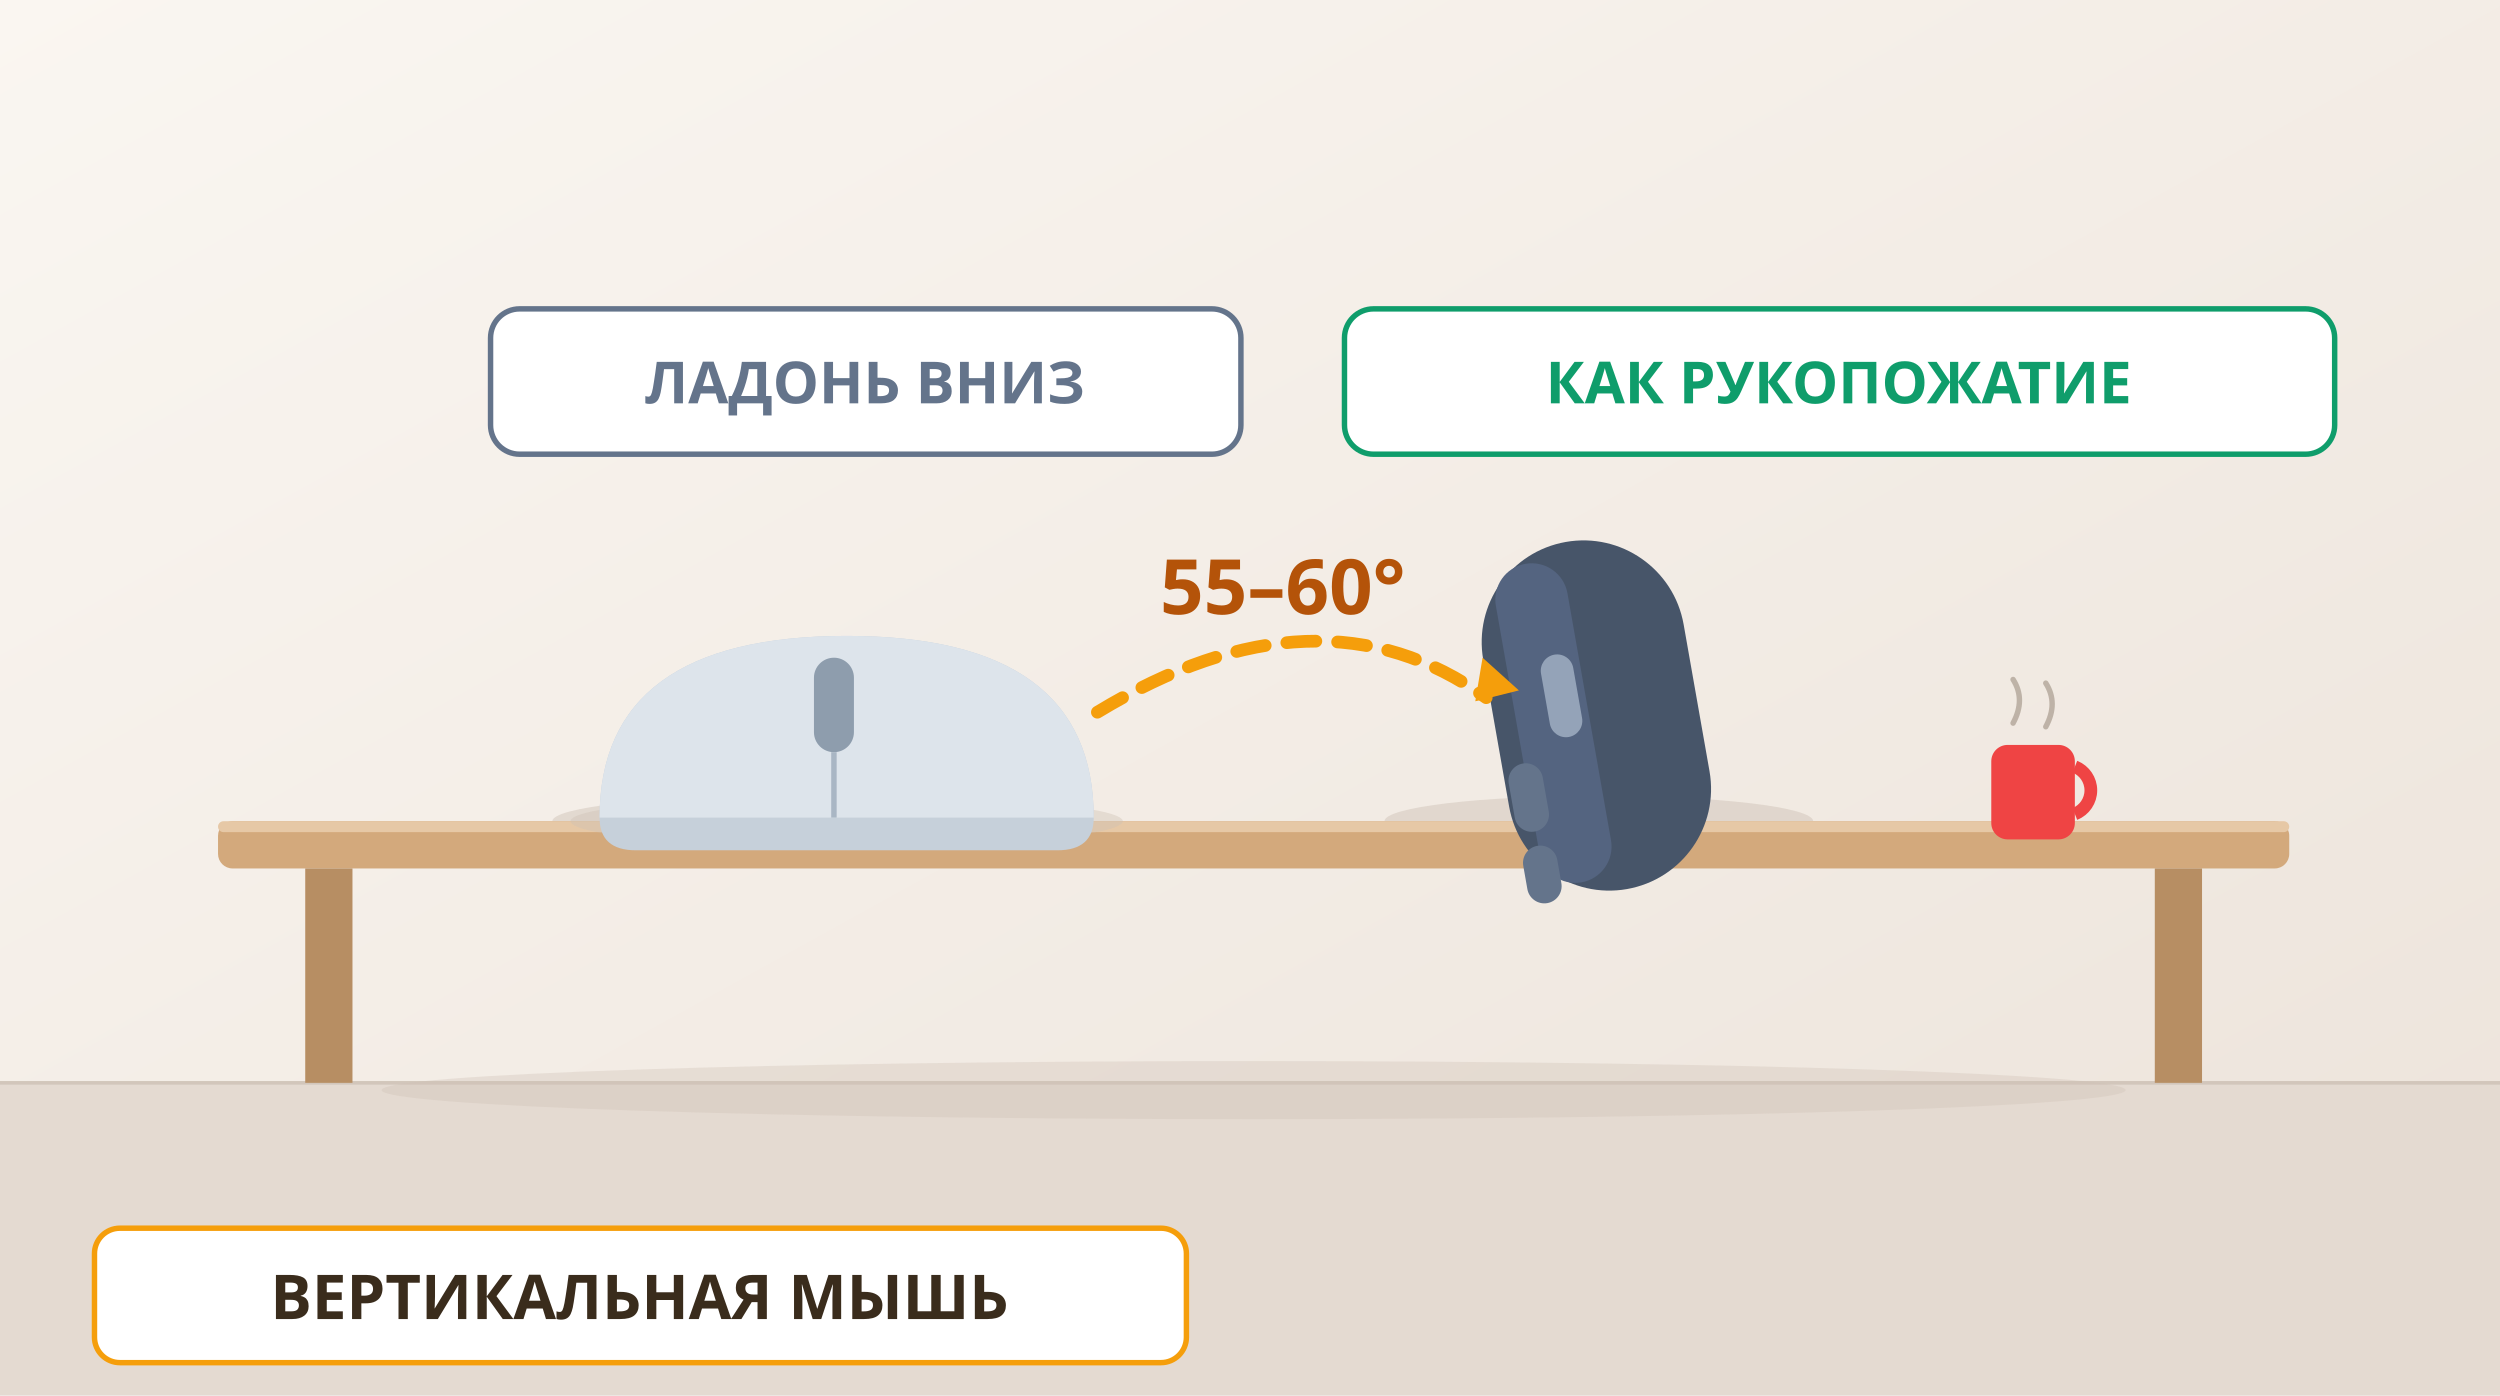
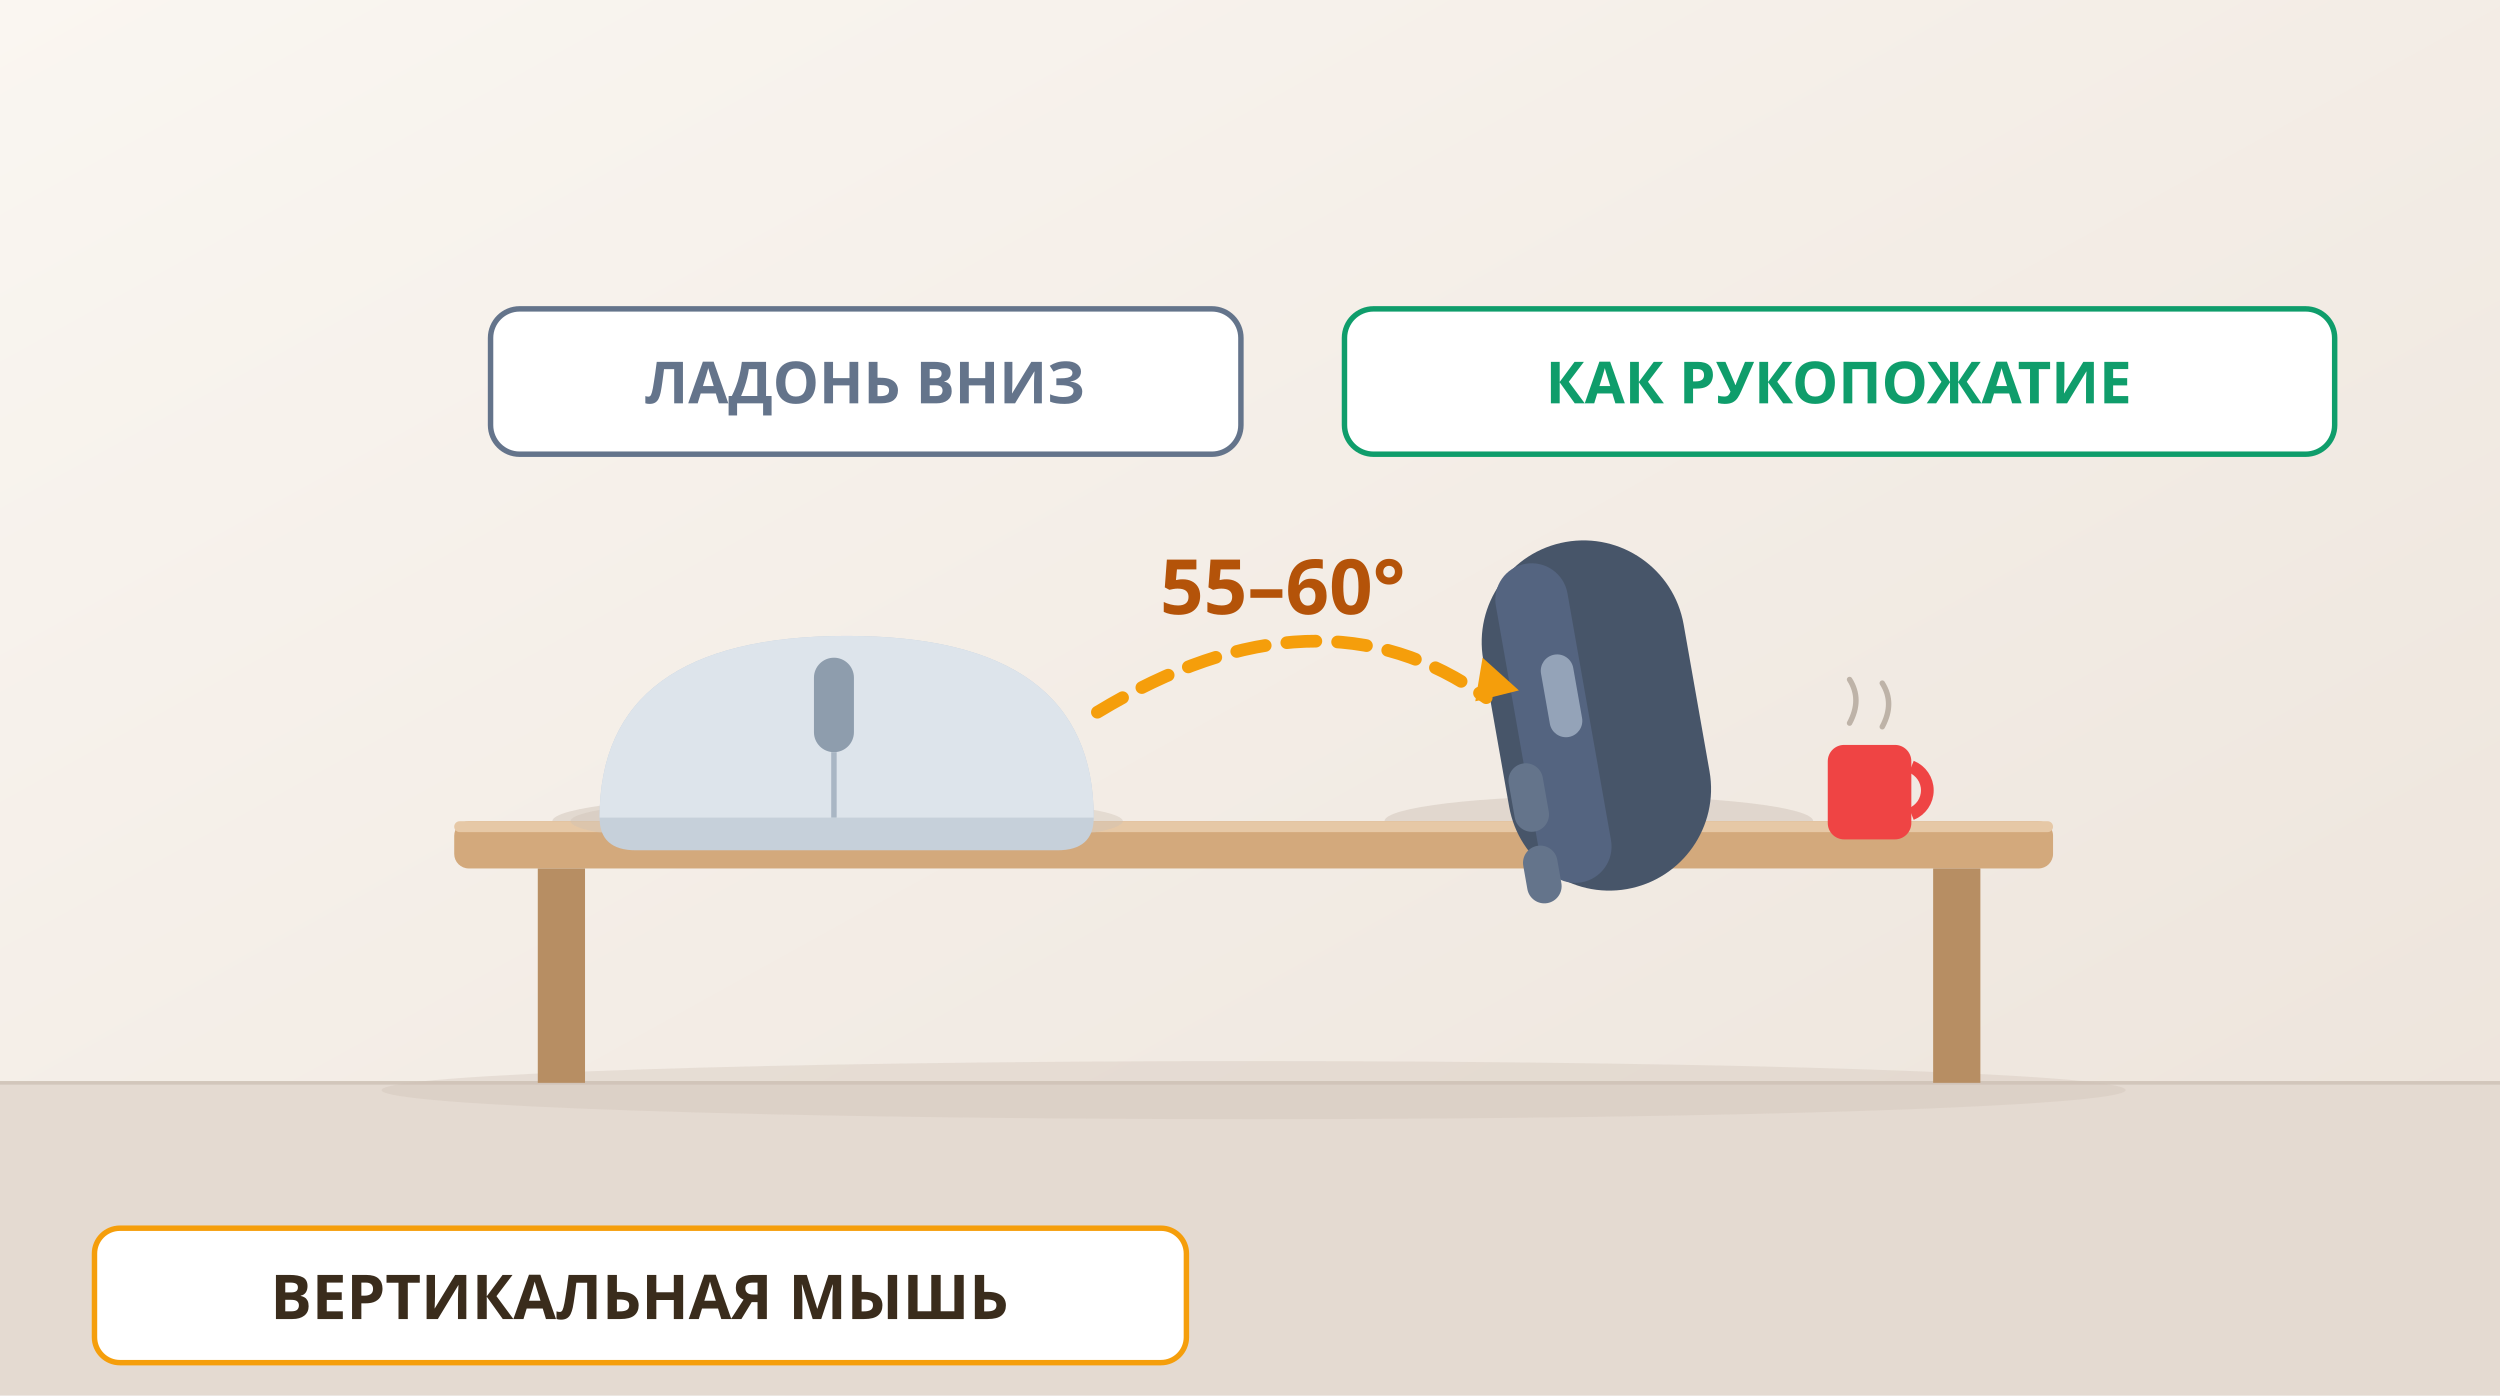
<svg xmlns="http://www.w3.org/2000/svg" viewBox="0 0 1376 768" width="1376" height="768">
  <defs>
    <linearGradient id="bg" x1="0%" y1="0%" x2="100%" y2="100%">
      <stop offset="0%" stop-color="#faf6f1" />
      <stop offset="100%" stop-color="#ece3da" />
    </linearGradient>
  </defs>
  <rect width="1376" height="768" fill="url(#bg)" />
  <rect x="0" y="596" width="1376" height="172" fill="#e4dad1" />
  <line x1="0" y1="596" x2="1376" y2="596" stroke="#d2c6bb" stroke-width="2" />
  <ellipse cx="690" cy="600" rx="480" ry="16" fill="#cdc0b5" fill-opacity="0.35" />
  <ellipse cx="430" cy="452" rx="126" ry="14" fill="#cdc0b5" fill-opacity="0.45" />
  <ellipse cx="880" cy="452" rx="118" ry="14" fill="#cdc0b5" fill-opacity="0.45" />
-   <rect x="120" y="452" width="1140" height="26" rx="8" fill="#d3a97c" />
-   <rect x="120" y="452" width="1140" height="6" rx="3" fill="#e6c8a6" />
-   <rect x="168" y="478" width="26" height="118" fill="#b78e63" />
-   <rect x="1186" y="478" width="26" height="118" fill="#b78e63" />
+   <rect x="250" y="452" width="880" height="26" rx="8" fill="#d3a97c" />
+   <rect x="250" y="452" width="880" height="6" rx="3" fill="#e6c8a6" />
+   <rect x="296" y="478" width="26" height="118" fill="#b78e63" />
+   <rect x="1064" y="478" width="26" height="118" fill="#b78e63" />
  <ellipse cx="466" cy="452" rx="152" ry="14" fill="#cdc0b5" fill-opacity="0.4" />
  <path d="M330 450 q0 -100 136 -100 q136 0 136 100 q0 18 -20 18 h-232 q-20 0 -20 -18 z" fill="#c6d0da" />
  <path d="M330 450 q0 -100 136 -100 q136 0 136 100 z" fill="#dde4eb" />
  <rect x="448" y="362" width="22" height="52" rx="11" fill="#8e9dad" />
  <path d="M459 414 v36" stroke="#a9b6c4" stroke-width="3" />
  <g transform="rotate(-10 886 424)">
    <rect x="828" y="296" width="112" height="194" rx="56" fill="#475569" />
    <rect x="840" y="304" width="40" height="178" rx="20" fill="#546480" />
    <rect x="858" y="356" width="18" height="46" rx="9" fill="#94a3b8" />
    <rect x="830" y="412" width="19" height="38" rx="9.5" fill="#64748b" />
    <rect x="830" y="458" width="19" height="32" rx="9.5" fill="#64748b" />
  </g>
  <path d="M604 392 q122 -74 214 -8" fill="none" stroke="#f59e0b" stroke-width="7" stroke-dasharray="16 12" stroke-linecap="round" />
  <path d="M812 386 l4 -24 l20 18 z" fill="#f59e0b" />
  <text x="706" y="338" font-family="system-ui, sans-serif" font-size="42" font-weight="800" fill="#b45309" text-anchor="middle">55–60°</text>
  <rect x="270" y="170" width="413" height="80" rx="16" fill="#ffffff" stroke="#64748b" stroke-width="3" />
  <text x="476" y="222" font-family="system-ui, sans-serif" font-size="32" font-weight="800" fill="#64748b" text-anchor="middle">ЛАДОНЬ ВНИЗ</text>
  <rect x="740" y="170" width="545" height="80" rx="16" fill="#ffffff" stroke="#0f9d6b" stroke-width="3" />
  <text x="1012" y="222" font-family="system-ui, sans-serif" font-size="32" font-weight="800" fill="#0f9d6b" text-anchor="middle">КАК РУКОПОЖАТИЕ</text>
-   <rect x="1096" y="410" width="46" height="52" rx="9" fill="#ef4444" />
-   <path d="M1142 422 a14 14 0 0 1 0 26" fill="none" stroke="#ef4444" stroke-width="7" />
-   <path d="M1108 398 q7 -13 0 -24 M1126 400 q7 -13 0 -24" fill="none" stroke="#a89b8e" stroke-width="3" stroke-linecap="round" opacity="0.7" />
+   <rect x="1006" y="410" width="46" height="52" rx="9" fill="#ef4444" />
+   <path d="M1052 422 a14 14 0 0 1 0 26" fill="none" stroke="#ef4444" stroke-width="7" />
+   <path d="M1018 398 q7 -13 0 -24 M1036 400 q7 -13 0 -24" fill="none" stroke="#a89b8e" stroke-width="3" stroke-linecap="round" opacity="0.7" />
  <rect x="52" y="676" width="601" height="74" rx="14" fill="#ffffff" stroke="#f59e0b" stroke-width="3" />
  <text x="352" y="726" font-family="system-ui, sans-serif" font-size="34" font-weight="800" fill="#3a2c1c" text-anchor="middle">ВЕРТИКАЛЬНАЯ МЫШЬ</text>
</svg>
